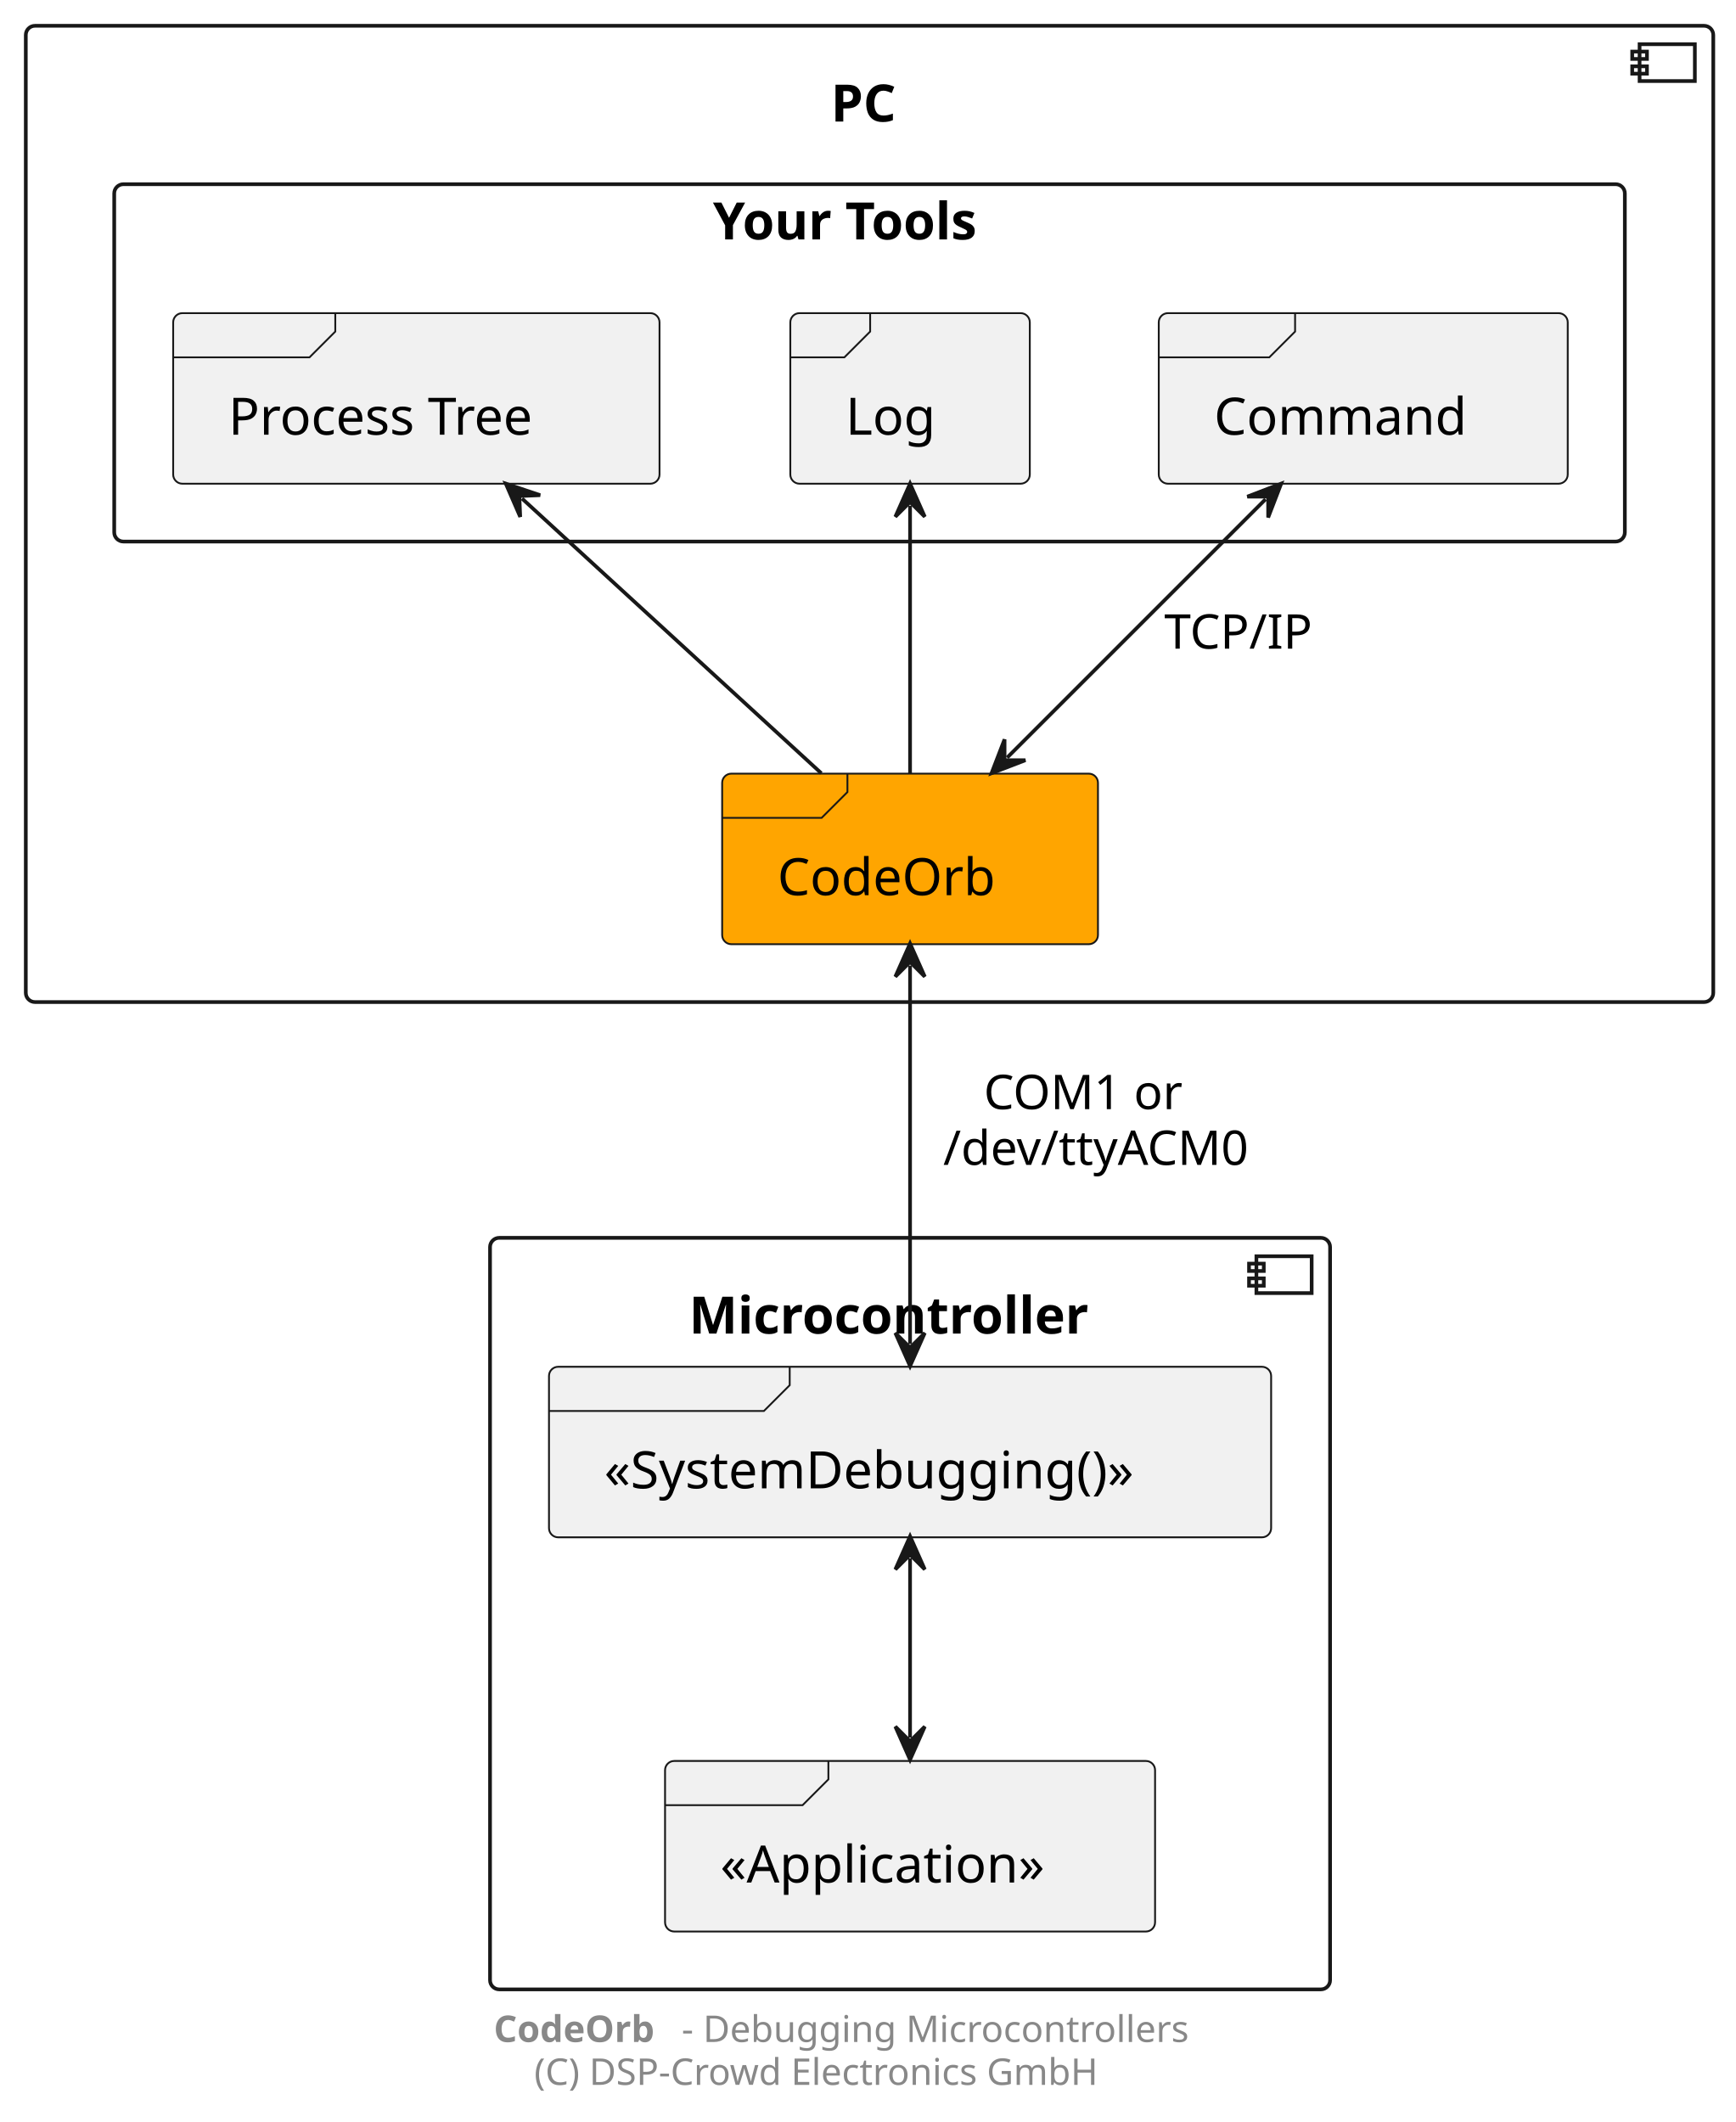
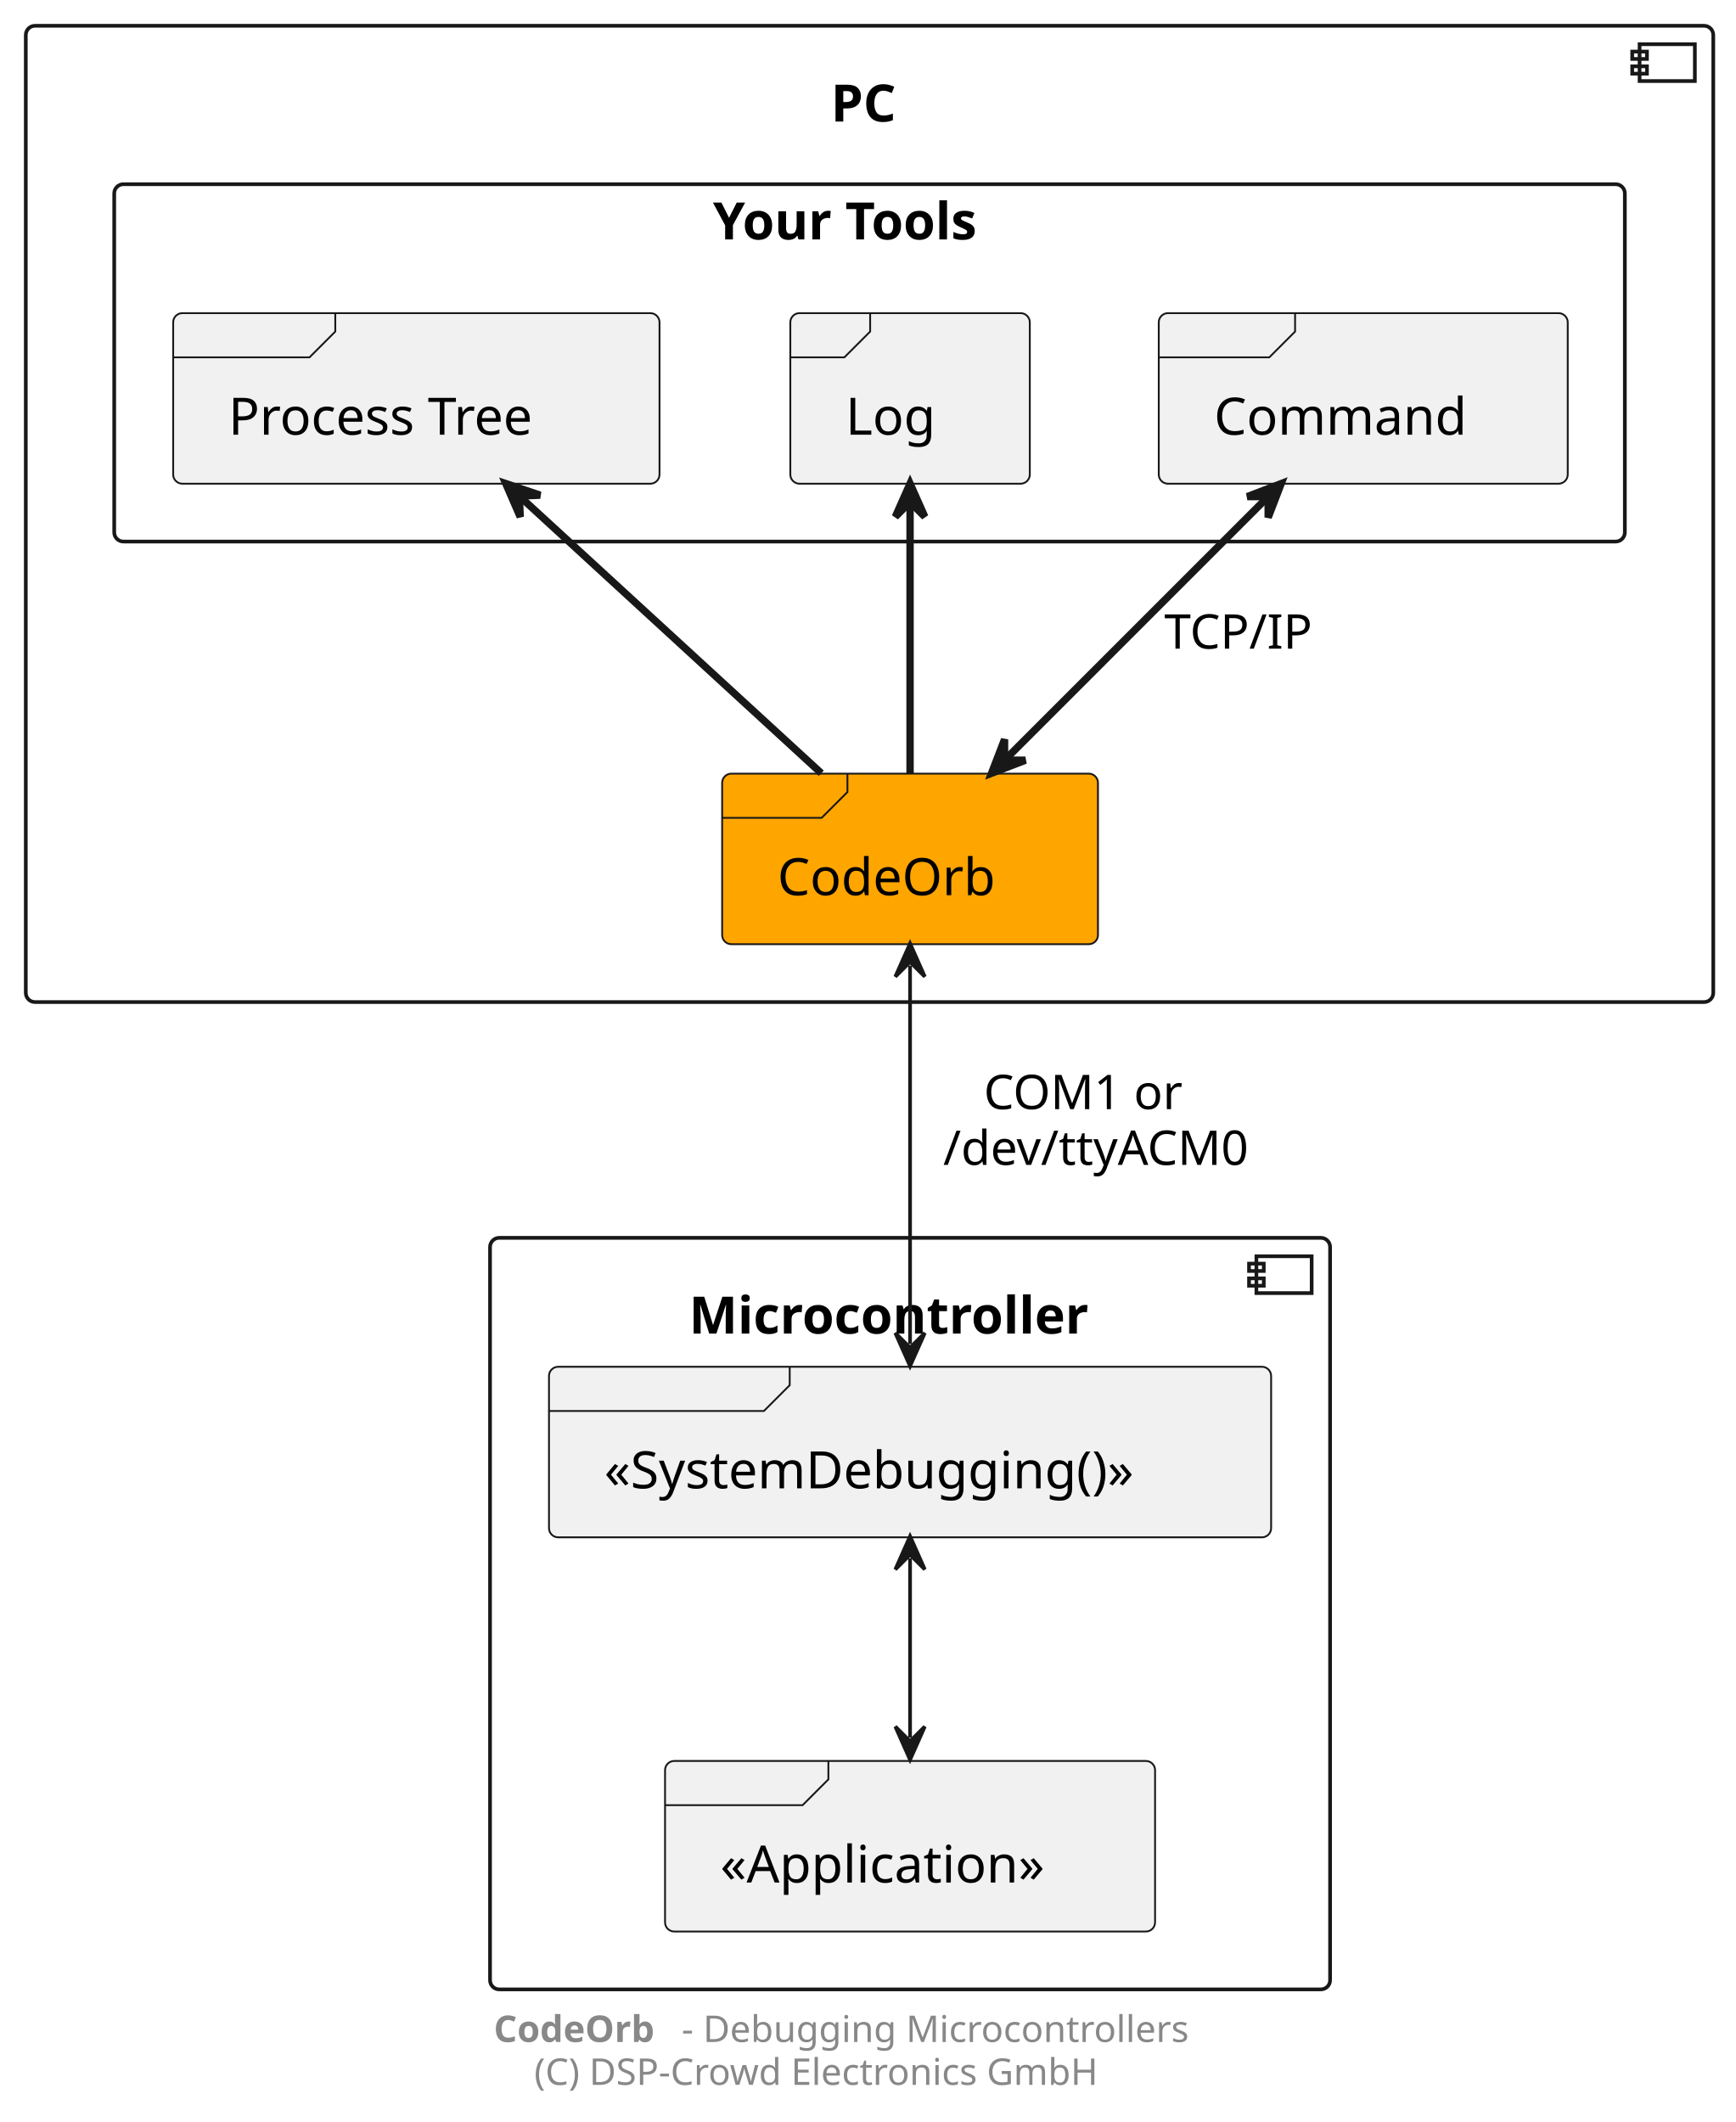
<svg xmlns="http://www.w3.org/2000/svg" contentStyleType="text/css" height="576px" preserveAspectRatio="none" style="width:471px;height:576px;background:#FFFFFF;" version="1.1" viewBox="0 0 471 576" width="471px" zoomAndPan="magnify">
  <defs />
  <g>
    <g id="cluster_pPc">
      <rect fill="none" height="265" rx="2.5" ry="2.5" style="stroke:#181818;stroke-width:1.0;" width="458" x="7" y="7" />
      <rect fill="none" height="10" style="stroke:#181818;stroke-width:1.0;" width="15" x="445" y="12" />
      <rect fill="none" height="2" style="stroke:#181818;stroke-width:1.0;" width="4" x="443" y="14" />
      <rect fill="none" height="2" style="stroke:#181818;stroke-width:1.0;" width="4" x="443" y="18" />
      <text fill="#000000" font-family="sans-serif" font-size="14" font-weight="bold" lengthAdjust="spacing" textLength="21" x="225.5" y="32.995">PC</text>
    </g>
    <g id="cluster_pTools">
      <rect fill="none" height="97" rx="2.5" ry="2.5" style="stroke:#181818;stroke-width:1.0;" width="410" x="31" y="50" />
      <text fill="#000000" font-family="sans-serif" font-size="14" font-weight="bold" lengthAdjust="spacing" textLength="85" x="193.5" y="64.995">Your Tools</text>
    </g>
    <g id="cluster_Microcontroller">
      <rect fill="none" height="204" rx="2.5" ry="2.5" style="stroke:#181818;stroke-width:1.0;" width="228" x="133" y="336" />
      <rect fill="none" height="10" style="stroke:#181818;stroke-width:1.0;" width="15" x="341" y="341" />
      <rect fill="none" height="2" style="stroke:#181818;stroke-width:1.0;" width="4" x="339" y="343" />
      <rect fill="none" height="2" style="stroke:#181818;stroke-width:1.0;" width="4" x="339" y="347" />
      <text fill="#000000" font-family="sans-serif" font-size="14" font-weight="bold" lengthAdjust="spacing" textLength="120" x="187" y="361.995">Microcontroller</text>
    </g>
    <g id="elem_pGw">
      <rect fill="#FFA500" height="46.297" rx="2.5" ry="2.5" style="stroke:#181818;stroke-width:0.5;" width="102" x="196" y="210" />
      <path d="M230,210 L230,215 L223,222 L196,222 " fill="none" style="stroke:#181818;stroke-width:0.5;" />
      <text fill="#000000" font-family="sans-serif" font-size="14" lengthAdjust="spacing" textLength="62" x="211" y="242.995">CodeOrb</text>
    </g>
    <g id="elem_pTree">
      <rect fill="#F1F1F1" height="46.297" rx="2.5" ry="2.5" style="stroke:#181818;stroke-width:0.5;" width="132" x="47" y="85" />
      <path d="M91,85 L91,90 L84,97 L47,97 " fill="none" style="stroke:#181818;stroke-width:0.5;" />
      <text fill="#000000" font-family="sans-serif" font-size="14" lengthAdjust="spacing" textLength="92" x="62" y="117.995">Process Tree</text>
    </g>
    <g id="elem_pLog">
      <rect fill="#F1F1F1" height="46.297" rx="2.5" ry="2.5" style="stroke:#181818;stroke-width:0.5;" width="65" x="214.5" y="85" />
      <path d="M236.167,85 L236.167,90 L229.167,97 L214.5,97 " fill="none" style="stroke:#181818;stroke-width:0.5;" />
      <text fill="#000000" font-family="sans-serif" font-size="14" lengthAdjust="spacing" textLength="25" x="229.5" y="117.995">Log</text>
    </g>
    <g id="elem_pCmd">
      <rect fill="#F1F1F1" height="46.297" rx="2.5" ry="2.5" style="stroke:#181818;stroke-width:0.5;" width="111" x="314.5" y="85" />
      <path d="M351.5,85 L351.5,90 L344.5,97 L314.5,97 " fill="none" style="stroke:#181818;stroke-width:0.5;" />
      <text fill="#000000" font-family="sans-serif" font-size="14" lengthAdjust="spacing" textLength="71" x="329.5" y="117.995">Command</text>
    </g>
    <g id="elem_pSysDbg">
      <rect fill="#F1F1F1" height="46.297" rx="2.5" ry="2.5" style="stroke:#181818;stroke-width:0.5;" width="196" x="149" y="371" />
      <path d="M214.333,371 L214.333,376 L207.333,383 L149,383 " fill="none" style="stroke:#181818;stroke-width:0.5;" />
      <text fill="#000000" font-family="sans-serif" font-size="14" lengthAdjust="spacing" textLength="156" x="164" y="403.995">«SystemDebugging()»</text>
    </g>
    <g id="elem_pApp">
      <rect fill="#F1F1F1" height="46.297" rx="2.5" ry="2.5" style="stroke:#181818;stroke-width:0.5;" width="133" x="180.5" y="478" />
      <path d="M224.833,478 L224.833,483 L217.833,490 L180.5,490 " fill="none" style="stroke:#181818;stroke-width:0.5;" />
      <text fill="#000000" font-family="sans-serif" font-size="14" lengthAdjust="spacing" textLength="93" x="195.5" y="510.995">«Application»</text>
    </g>
    <g id="link_pTree_pGw">
-       <path d="M141.689,135.329 C165.969,157.629 198.69,187.66 222.91,209.89 " fill="none" id="pTree-backto-pGw" style="stroke:#181818;stroke-width:1.0;" />
-       <polygon fill="#181818" points="137.27,131.27,141.193,140.304,140.952,134.652,146.604,134.412,137.27,131.27" style="stroke:#181818;stroke-width:1.0;" />
+       <path d="M141.689,135.329 C165.969,157.629 198.69,187.66 222.91,209.89 " fill="none" id="pTree-backto-pGw" style="stroke:#181818;stroke-width:2.0;" />
+       <polygon fill="#181818" points="137.27,131.27,141.193,140.304,140.952,134.652,146.604,134.412,137.27,131.27" style="stroke:#181818;stroke-width:2.0;" />
    </g>
    <g id="link_pLog_pGw">
-       <path d="M247,137.27 C247,159.57 247,187.66 247,209.89 " fill="none" id="pLog-backto-pGw" style="stroke:#181818;stroke-width:1.0;" />
-       <polygon fill="#181818" points="247,131.27,243,140.27,247,136.27,251,140.27,247,131.27" style="stroke:#181818;stroke-width:1.0;" />
+       <path d="M247,137.27 C247,159.57 247,187.66 247,209.89 " fill="none" id="pLog-backto-pGw" style="stroke:#181818;stroke-width:2.0;" />
+       <polygon fill="#181818" points="247,131.27,243,140.27,247,136.27,251,140.27,247,131.27" style="stroke:#181818;stroke-width:2.0;" />
    </g>
    <g id="link_pCmd_pGw">
-       <path d="M343.487,135.513 C321.187,157.813 295.583,183.417 273.353,205.647 " fill="none" id="pCmd-pGw" style="stroke:#181818;stroke-width:1.0;" />
-       <polygon fill="#181818" points="347.73,131.27,338.538,134.805,344.195,134.805,344.195,140.462,347.73,131.27" style="stroke:#181818;stroke-width:1.0;" />
-       <polygon fill="#181818" points="269.11,209.89,278.302,206.355,272.646,206.355,272.646,200.698,269.11,209.89" style="stroke:#181818;stroke-width:1.0;" />
+       <path d="M343.487,135.513 C321.187,157.813 295.583,183.417 273.353,205.647 " fill="none" id="pCmd-pGw" style="stroke:#181818;stroke-width:2.0;" />
+       <polygon fill="#181818" points="347.73,131.27,338.538,134.805,344.195,134.805,344.195,140.462,347.73,131.27" style="stroke:#181818;stroke-width:2.0;" />
+       <polygon fill="#181818" points="269.11,209.89,278.302,206.355,272.646,206.355,272.646,200.698,269.11,209.89" style="stroke:#181818;stroke-width:2.0;" />
      <text fill="#000000" font-family="sans-serif" font-size="13" lengthAdjust="spacing" textLength="39" x="316" y="176.067">TCP/IP</text>
    </g>
    <g id="link_pSysDbg_pApp">
      <path d="M247,423.01 C247,440.81 247,453.77 247,471.66 " fill="none" id="pSysDbg-pApp" style="stroke:#181818;stroke-width:1.0;" />
      <polygon fill="#181818" points="247,417.01,243,426.01,247,422.01,251,426.01,247,417.01" style="stroke:#181818;stroke-width:1.0;" />
      <polygon fill="#181818" points="247,477.66,251,468.66,247,472.66,243,468.66,247,477.66" style="stroke:#181818;stroke-width:1.0;" />
    </g>
    <g id="link_pGw_pSysDbg">
      <path d="M247,262.11 C247,292.4 247,334.5 247,364.82 " fill="none" id="pGw-pSysDbg" style="stroke:#181818;stroke-width:1.0;" />
      <polygon fill="#181818" points="247,256.11,243,265.11,247,261.11,251,265.11,247,256.11" style="stroke:#181818;stroke-width:1.0;" />
      <polygon fill="#181818" points="247,370.82,251,361.82,247,365.82,243,361.82,247,370.82" style="stroke:#181818;stroke-width:1.0;" />
      <text fill="#000000" font-family="sans-serif" font-size="13" lengthAdjust="spacing" textLength="55" x="267" y="301.067">COM1 or</text>
      <text fill="#000000" font-family="sans-serif" font-size="13" lengthAdjust="spacing" textLength="85" x="256" y="316.2">/dev/ttyACM0</text>
    </g>
    <text fill="#888888" font-family="sans-serif" font-size="10" font-weight="bold" lengthAdjust="spacing" textLength="48" x="134" y="554.282">CodeOrb</text>
    <text fill="#888888" font-family="sans-serif" font-size="10" lengthAdjust="spacing" textLength="138" x="185" y="554.282">- Debugging Microcontrollers</text>
    <text fill="#888888" font-family="sans-serif" font-size="10" lengthAdjust="spacing" textLength="167" x="145" y="565.923">(C) DSP-Crowd Electronics GmbH</text>
  </g>
</svg>
